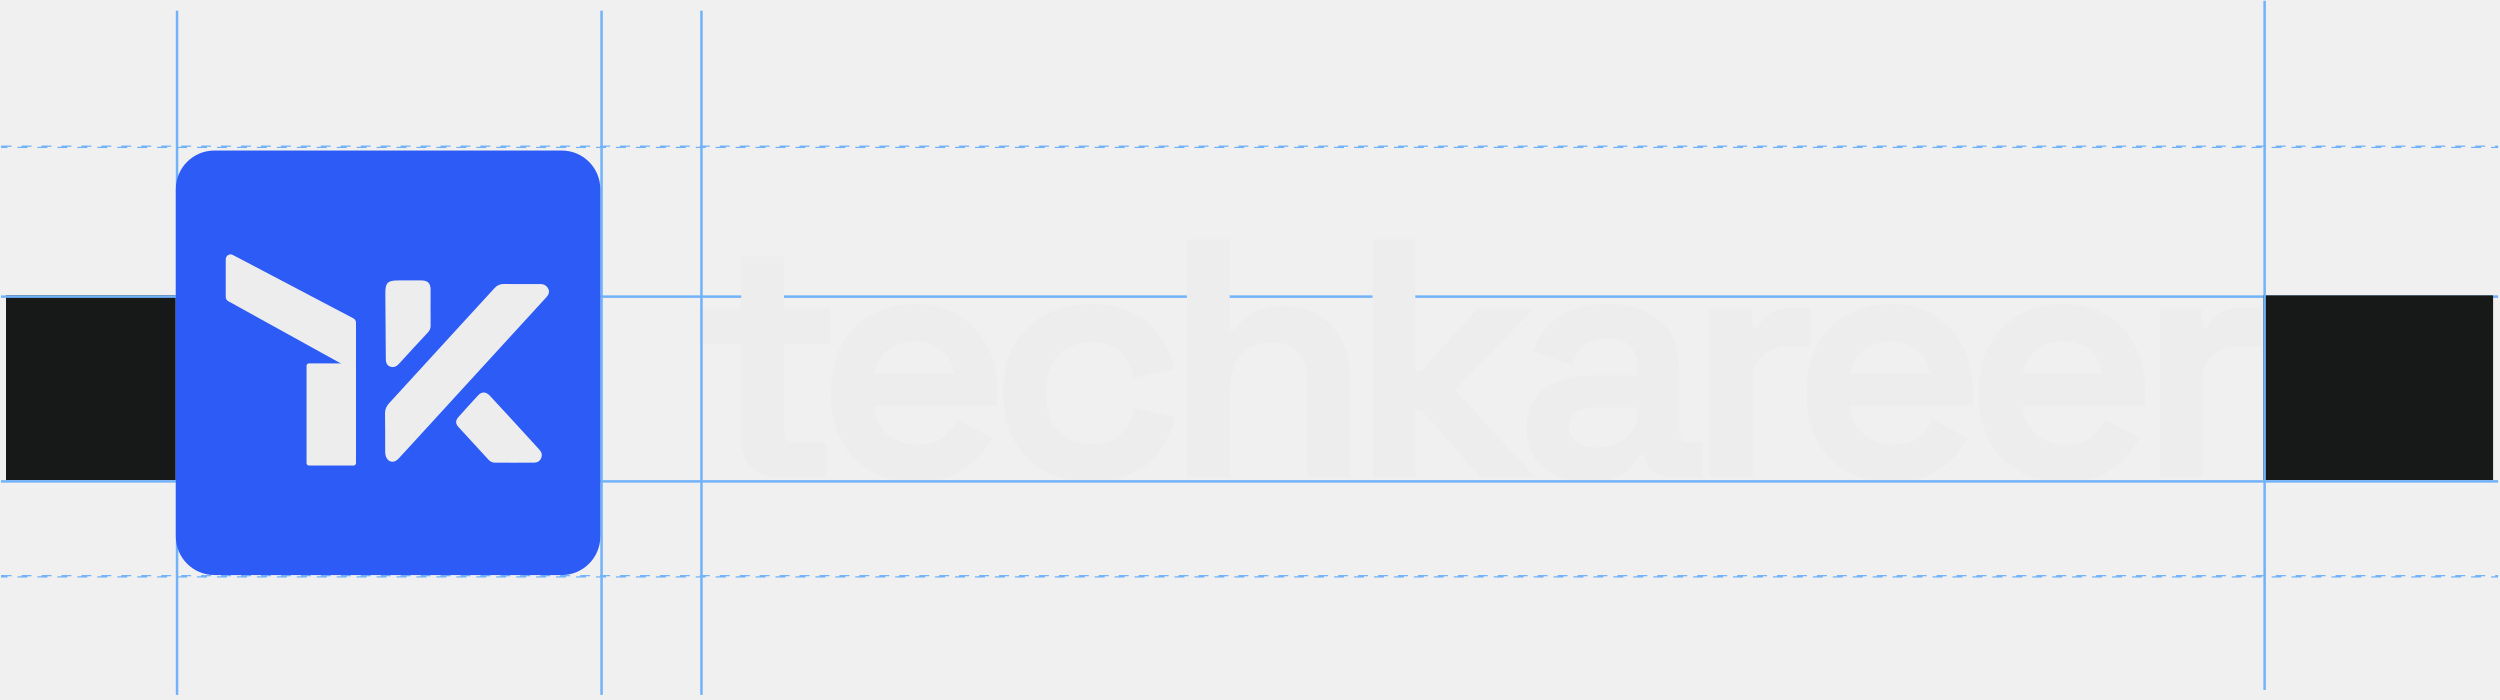
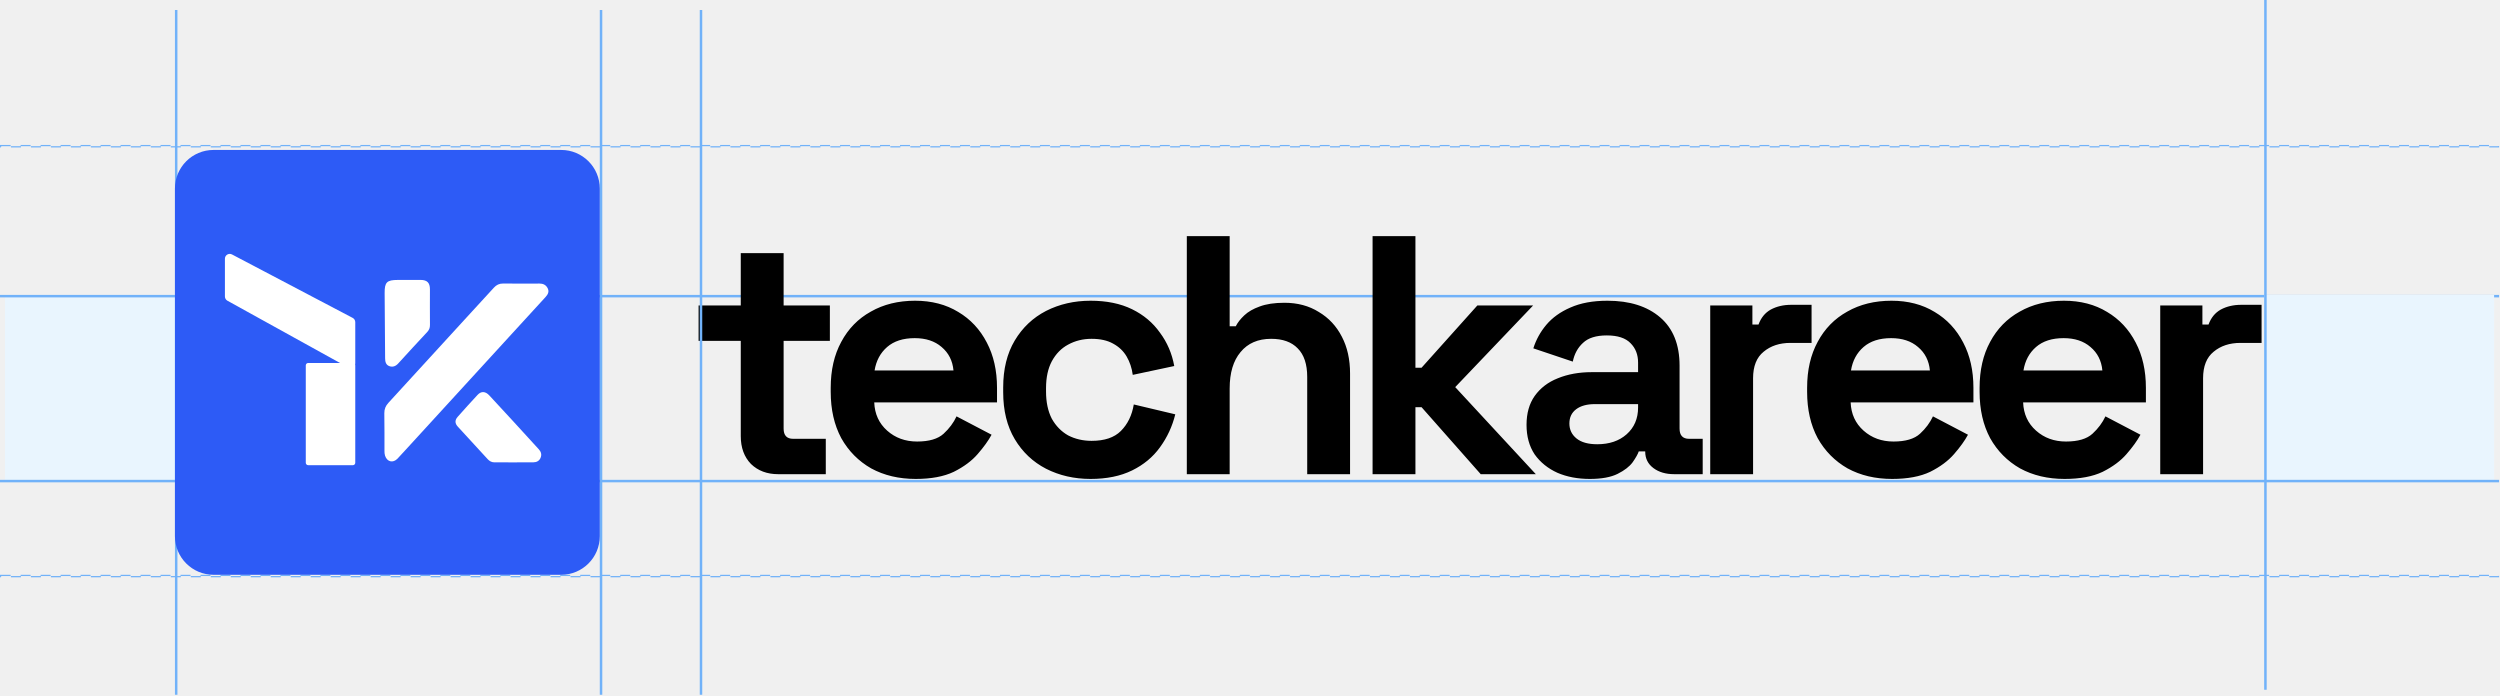
- <svg xmlns="http://www.w3.org/2000/svg" width="386" height="108" viewBox="0 0 386 108" fill="none">
-   <rect x="0.928" y="45.605" width="26.217" height="28.531" fill="#171919" />
-   <rect x="0.156" y="45.604" width="385.549" height="0.386" fill="#71B2F9" />
-   <rect x="349.463" y="45.604" width="35.471" height="28.531" fill="#171919" />
-   <path d="M120.209 73.701C118.495 73.701 117.096 73.176 116.012 72.127C114.962 71.042 114.438 69.608 114.438 67.824V53.133H107.932V47.677H114.438V39.597H121.048V47.677H128.184V53.133H121.048V66.67C121.048 67.719 121.538 68.244 122.518 68.244H127.554V73.701H120.209ZM141.431 74.435C138.842 74.435 136.551 73.893 134.558 72.809C132.599 71.689 131.06 70.133 129.94 68.139C128.856 66.11 128.314 63.732 128.314 61.004V60.374C128.314 57.646 128.856 55.285 129.94 53.291C131.025 51.262 132.546 49.706 134.505 48.621C136.464 47.502 138.737 46.942 141.326 46.942C143.879 46.942 146.1 47.519 147.989 48.674C149.878 49.793 151.347 51.367 152.397 53.396C153.446 55.389 153.971 57.715 153.971 60.374V62.63H135.03C135.1 64.414 135.764 65.865 137.024 66.985C138.283 68.104 139.822 68.664 141.641 68.664C143.495 68.664 144.859 68.261 145.733 67.457C146.608 66.653 147.272 65.76 147.727 64.781L153.131 67.614C152.641 68.524 151.924 69.521 150.98 70.605C150.07 71.654 148.846 72.564 147.307 73.333C145.768 74.068 143.809 74.435 141.431 74.435ZM135.082 57.698H147.255C147.115 56.194 146.503 54.987 145.418 54.078C144.369 53.168 142.987 52.714 141.273 52.714C139.49 52.714 138.073 53.168 137.024 54.078C135.974 54.987 135.327 56.194 135.082 57.698ZM168.407 74.435C165.888 74.435 163.597 73.91 161.534 72.861C159.505 71.812 157.896 70.29 156.707 68.296C155.517 66.303 154.923 63.889 154.923 61.056V60.321C154.923 57.488 155.517 55.075 156.707 53.081C157.896 51.087 159.505 49.566 161.534 48.516C163.597 47.467 165.888 46.942 168.407 46.942C170.89 46.942 173.024 47.379 174.808 48.254C176.592 49.128 178.026 50.335 179.11 51.874C180.23 53.378 180.964 55.092 181.314 57.016L174.913 58.38C174.773 57.331 174.458 56.386 173.968 55.547C173.479 54.707 172.779 54.043 171.87 53.553C170.995 53.063 169.893 52.819 168.564 52.819C167.235 52.819 166.028 53.116 164.944 53.711C163.895 54.27 163.055 55.127 162.426 56.281C161.831 57.401 161.534 58.782 161.534 60.426V60.951C161.534 62.595 161.831 63.994 162.426 65.148C163.055 66.268 163.895 67.125 164.944 67.719C166.028 68.279 167.235 68.559 168.564 68.559C170.558 68.559 172.062 68.052 173.077 67.037C174.126 65.988 174.79 64.624 175.07 62.945L181.471 64.466C181.017 66.32 180.23 68.017 179.11 69.556C178.026 71.06 176.592 72.249 174.808 73.124C173.024 73.998 170.89 74.435 168.407 74.435ZM183.252 73.701V36.973H189.863V50.877H190.807C191.087 50.318 191.524 49.758 192.119 49.198C192.714 48.639 193.501 48.184 194.48 47.834C195.494 47.449 196.771 47.257 198.31 47.257C200.339 47.257 202.105 47.729 203.609 48.674C205.148 49.583 206.338 50.86 207.177 52.504C208.017 54.113 208.436 56.002 208.436 58.17V73.701H201.825V58.695C201.825 56.736 201.336 55.267 200.356 54.288C199.412 53.308 198.048 52.819 196.264 52.819C194.235 52.819 192.661 53.501 191.542 54.865C190.422 56.194 189.863 58.065 189.863 60.479V73.701H183.252ZM211.91 73.701V36.973H218.521V57.278H219.466L228.07 47.677H236.675L224.66 60.269L237.095 73.701H228.595L219.466 63.364H218.521V73.701H211.91ZM245.421 74.435C243.567 74.435 241.905 74.12 240.436 73.491C238.967 72.826 237.795 71.882 236.921 70.657C236.081 69.398 235.662 67.877 235.662 66.093C235.662 64.309 236.081 62.822 236.921 61.633C237.795 60.409 238.985 59.499 240.489 58.905C242.028 58.275 243.777 57.96 245.735 57.96H252.871V56.491C252.871 55.267 252.486 54.27 251.717 53.501C250.947 52.696 249.723 52.294 248.044 52.294C246.4 52.294 245.176 52.679 244.371 53.448C243.567 54.183 243.042 55.145 242.797 56.334L236.711 54.288C237.131 52.959 237.795 51.752 238.705 50.667C239.649 49.548 240.891 48.656 242.43 47.992C244.004 47.292 245.91 46.942 248.149 46.942C251.577 46.942 254.288 47.799 256.281 49.513C258.275 51.227 259.272 53.711 259.272 56.964V66.67C259.272 67.719 259.762 68.244 260.741 68.244H262.84V73.701H258.433C257.138 73.701 256.071 73.386 255.232 72.756C254.393 72.127 253.973 71.287 253.973 70.238V70.185H252.976C252.836 70.605 252.521 71.165 252.031 71.864C251.542 72.529 250.772 73.124 249.723 73.648C248.674 74.173 247.239 74.435 245.421 74.435ZM246.575 69.084C248.429 69.084 249.933 68.576 251.087 67.562C252.276 66.513 252.871 65.131 252.871 63.417V62.892H246.208C244.983 62.892 244.021 63.155 243.322 63.679C242.622 64.204 242.273 64.939 242.273 65.883C242.273 66.827 242.64 67.597 243.374 68.192C244.109 68.786 245.176 69.084 246.575 69.084ZM264.001 73.701V47.677H270.507V50.615H271.451C271.836 49.566 272.465 48.796 273.34 48.306C274.249 47.817 275.299 47.572 276.488 47.572H279.636V53.448H276.383C274.704 53.448 273.322 53.903 272.238 54.812C271.154 55.687 270.612 57.051 270.612 58.905V73.701H264.001ZM292.066 74.435C289.477 74.435 287.186 73.893 285.193 72.809C283.234 71.689 281.695 70.133 280.575 68.139C279.491 66.11 278.949 63.732 278.949 61.004V60.374C278.949 57.646 279.491 55.285 280.575 53.291C281.66 51.262 283.181 49.706 285.14 48.621C287.099 47.502 289.372 46.942 291.961 46.942C294.514 46.942 296.735 47.519 298.624 48.674C300.513 49.793 301.982 51.367 303.032 53.396C304.081 55.389 304.606 57.715 304.606 60.374V62.63H285.665C285.735 64.414 286.399 65.865 287.659 66.985C288.918 68.104 290.457 68.664 292.276 68.664C294.13 68.664 295.494 68.261 296.368 67.457C297.243 66.653 297.907 65.76 298.362 64.781L303.766 67.614C303.276 68.524 302.559 69.521 301.615 70.605C300.705 71.654 299.481 72.564 297.942 73.333C296.403 74.068 294.444 74.435 292.066 74.435ZM285.717 57.698H297.89C297.75 56.194 297.138 54.987 296.053 54.078C295.004 53.168 293.622 52.714 291.908 52.714C290.125 52.714 288.708 53.168 287.659 54.078C286.609 54.987 285.962 56.194 285.717 57.698ZM318.675 74.435C316.086 74.435 313.795 73.893 311.801 72.809C309.843 71.689 308.304 70.133 307.184 68.139C306.1 66.11 305.558 63.732 305.558 61.004V60.374C305.558 57.646 306.1 55.285 307.184 53.291C308.269 51.262 309.79 49.706 311.749 48.621C313.708 47.502 315.981 46.942 318.57 46.942C321.123 46.942 323.344 47.519 325.233 48.674C327.122 49.793 328.591 51.367 329.64 53.396C330.69 55.389 331.214 57.715 331.214 60.374V62.63H312.274C312.344 64.414 313.008 65.865 314.267 66.985C315.527 68.104 317.066 68.664 318.885 68.664C320.738 68.664 322.103 68.261 322.977 67.457C323.851 66.653 324.516 65.76 324.971 64.781L330.375 67.614C329.885 68.524 329.168 69.521 328.224 70.605C327.314 71.654 326.09 72.564 324.551 73.333C323.012 74.068 321.053 74.435 318.675 74.435ZM312.326 57.698H324.499C324.359 56.194 323.746 54.987 322.662 54.078C321.613 53.168 320.231 52.714 318.517 52.714C316.733 52.714 315.317 53.168 314.267 54.078C313.218 54.987 312.571 56.194 312.326 57.698ZM333.426 73.701V47.677H339.932V50.615H340.876C341.261 49.566 341.891 48.796 342.765 48.306C343.674 47.817 344.724 47.572 345.913 47.572H349.061V53.448H345.808C344.129 53.448 342.748 53.903 341.663 54.812C340.579 55.687 340.037 57.051 340.037 58.905V73.701H333.426Z" fill="#EDEDED" />
-   <rect x="27.145" y="1.652" width="0.386" height="105.641" fill="#71B2F9" />
-   <rect x="92.689" y="1.652" width="0.386" height="105.641" fill="#71B2F9" />
-   <rect x="108.11" y="1.652" width="0.386" height="105.641" fill="#71B2F9" />
-   <rect x="349.463" y="0.109" width="0.386" height="106.412" fill="#71B2F9" />
-   <rect x="0.253" y="22.568" width="385.356" height="0.193" stroke="#71B2F9" stroke-width="0.193" stroke-dasharray="1.54 1.54" />
-   <rect x="0.253" y="88.882" width="385.356" height="0.193" stroke="#71B2F9" stroke-width="0.193" stroke-dasharray="1.54 1.54" />
-   <rect x="0.156" y="74.135" width="385.549" height="0.386" fill="#71B2F9" />
-   <rect x="27.145" y="23.242" width="65.544" height="65.544" rx="5.958" fill="#2D5BF6" />
-   <path d="M34.855 40.024C34.855 39.463 35.451 39.104 35.947 39.364L54.567 49.155C54.812 49.283 54.965 49.537 54.965 49.814L54.965 56.148C54.965 56.715 54.357 57.074 53.86 56.8L35.24 46.501C35.003 46.37 34.855 46.12 34.855 45.849L34.855 40.024Z" fill="#EDEDED" />
-   <rect x="47.331" y="56.107" width="7.634" height="15.77" rx="0.372" fill="#EDEDED" />
-   <path d="M71.825 49.423C73.352 47.757 74.855 46.125 76.353 44.488C76.738 44.066 77.181 43.843 77.773 43.85C79.645 43.871 81.517 43.863 83.39 43.856C83.916 43.854 84.33 44.035 84.602 44.493C84.939 45.06 84.708 45.513 84.313 45.943C82.551 47.861 80.794 49.783 79.035 51.704C74.138 57.054 67.757 64.024 62.858 69.374C62.402 69.872 61.952 70.376 61.484 70.863C60.782 71.595 59.87 71.373 59.558 70.406C59.479 70.162 59.47 69.915 59.469 69.663C59.467 67.733 59.48 65.803 59.448 63.873C59.437 63.227 59.646 62.727 60.075 62.26C63.495 58.537 68.387 53.184 71.825 49.423Z" fill="#EDEDED" />
-   <path d="M79.319 65.091C80.66 66.558 81.974 67.996 83.288 69.434C83.645 69.825 83.76 70.263 83.541 70.762C83.338 71.225 82.935 71.426 82.476 71.431C80.451 71.451 78.425 71.442 76.4 71.436C75.992 71.435 75.658 71.237 75.388 70.944C73.845 69.271 72.3 67.601 70.772 65.915C70.314 65.411 70.317 64.921 70.768 64.411C71.778 63.27 72.8 62.14 73.837 61.025C74.397 60.424 75.046 60.467 75.641 61.109C76.86 62.424 78.074 63.743 79.319 65.091Z" fill="#EDEDED" />
-   <path d="M61.928 43.296C63.008 43.295 64.03 43.287 65.053 43.294C66.06 43.301 66.485 43.741 66.484 44.747C66.482 46.579 66.47 48.412 66.488 50.244C66.492 50.682 66.364 51.009 66.065 51.329C64.564 52.934 63.076 54.553 61.597 56.178C61.202 56.612 60.736 56.795 60.199 56.587C59.68 56.387 59.574 55.901 59.57 55.39C59.546 52.034 59.519 48.679 59.496 45.323C59.485 43.646 59.834 43.301 61.523 43.297C61.639 43.297 61.755 43.297 61.928 43.296Z" fill="#EDEDED" />
+ <svg xmlns="http://www.w3.org/2000/svg" width="748" height="208" viewBox="0 0 748 208" fill="none">
+   <rect x="1.496" y="88.233" width="50.846" height="55.332" fill="#E9F5FE" />
+   <rect y="88.233" width="747.731" height="0.748" fill="#71B2F9" />
+   <rect x="677.443" y="88.233" width="68.792" height="55.332" fill="#E9F5FE" />
+   <path d="M232.83 141.874C229.506 141.874 226.792 140.856 224.689 138.821C222.654 136.718 221.637 133.937 221.637 130.477V101.986H209.019V91.403H221.637V75.733H234.458V91.403H248.297V101.986H234.458V128.239C234.458 130.274 235.408 131.291 237.307 131.291H247.076V141.874H232.83ZM273.987 143.298C268.968 143.298 264.524 142.247 260.658 140.144C256.859 137.973 253.874 134.955 251.703 131.088C249.6 127.153 248.549 122.54 248.549 117.249V116.028C248.549 110.737 249.6 106.158 251.703 102.291C253.806 98.357 256.757 95.338 260.556 93.235C264.355 91.064 268.764 89.979 273.784 89.979C278.736 89.979 283.044 91.098 286.707 93.337C290.37 95.507 293.219 98.56 295.254 102.495C297.289 106.361 298.307 110.872 298.307 116.028V120.404H261.573C261.709 123.863 262.998 126.678 265.44 128.849C267.882 131.02 270.867 132.105 274.394 132.105C277.99 132.105 280.635 131.325 282.331 129.765C284.027 128.205 285.316 126.475 286.198 124.576L296.679 130.07C295.729 131.834 294.338 133.767 292.507 135.87C290.743 137.905 288.369 139.669 285.384 141.162C282.399 142.586 278.6 143.298 273.987 143.298ZM261.675 110.839H285.282C285.011 107.922 283.824 105.581 281.721 103.817C279.686 102.054 277.006 101.172 273.682 101.172C270.223 101.172 267.475 102.054 265.44 103.817C263.405 105.581 262.15 107.922 261.675 110.839ZM326.305 143.298C321.42 143.298 316.977 142.281 312.975 140.246C309.04 138.211 305.92 135.26 303.613 131.393C301.307 127.526 300.154 122.846 300.154 117.351V115.926C300.154 110.432 301.307 105.751 303.613 101.884C305.92 98.017 309.04 95.067 312.975 93.031C316.977 90.996 321.42 89.979 326.305 89.979C331.121 89.979 335.259 90.827 338.719 92.523C342.179 94.219 344.96 96.559 347.063 99.544C349.234 102.461 350.658 105.785 351.336 109.516L338.922 112.161C338.651 110.126 338.04 108.295 337.091 106.667C336.141 105.039 334.784 103.75 333.021 102.8C331.325 101.85 329.188 101.375 326.61 101.375C324.032 101.375 321.692 101.952 319.589 103.105C317.554 104.191 315.926 105.853 314.705 108.091C313.551 110.262 312.975 112.942 312.975 116.13V117.147C312.975 120.336 313.551 123.049 314.705 125.288C315.926 127.459 317.554 129.121 319.589 130.274C321.692 131.359 324.032 131.902 326.61 131.902C330.477 131.902 333.394 130.918 335.361 128.951C337.396 126.916 338.685 124.27 339.228 121.014L351.642 123.965C350.76 127.56 349.234 130.85 347.063 133.835C344.96 136.752 342.179 139.059 338.719 140.755C335.259 142.451 331.121 143.298 326.305 143.298ZM355.095 141.874V70.645H367.916V97.61H369.748C370.29 96.525 371.138 95.44 372.292 94.354C373.445 93.269 374.971 92.387 376.871 91.709C378.838 90.962 381.314 90.589 384.299 90.589C388.233 90.589 391.659 91.505 394.576 93.337C397.561 95.1 399.867 97.576 401.495 100.765C403.123 103.885 403.938 107.548 403.938 111.754V141.874H391.116V112.772C391.116 108.973 390.167 106.124 388.267 104.224C386.436 102.325 383.79 101.375 380.33 101.375C376.396 101.375 373.343 102.698 371.172 105.344C369.002 107.922 367.916 111.551 367.916 116.232V141.874H355.095ZM410.675 141.874V70.645H423.496V110.025H425.328L442.015 91.403H458.703L435.401 115.825L459.517 141.874H443.033L425.328 121.828H423.496V141.874H410.675ZM475.665 143.298C472.069 143.298 468.847 142.688 465.998 141.467C463.149 140.178 460.876 138.346 459.18 135.972C457.552 133.53 456.738 130.579 456.738 127.119C456.738 123.66 457.552 120.777 459.18 118.47C460.876 116.096 463.183 114.332 466.1 113.179C469.084 111.958 472.476 111.347 476.275 111.347H490.114V108.498C490.114 106.124 489.368 104.191 487.875 102.698C486.383 101.138 484.008 100.358 480.752 100.358C477.564 100.358 475.19 101.104 473.629 102.596C472.069 104.021 471.052 105.886 470.577 108.193L458.773 104.224C459.587 101.647 460.876 99.306 462.64 97.203C464.472 95.033 466.88 93.303 469.865 92.014C472.917 90.657 476.614 89.979 480.956 89.979C487.604 89.979 492.861 91.641 496.728 94.965C500.595 98.289 502.528 103.105 502.528 109.414V128.239C502.528 130.274 503.478 131.291 505.377 131.291H509.447V141.874H500.9C498.39 141.874 496.321 141.263 494.693 140.042C493.065 138.821 492.251 137.193 492.251 135.158V135.056H490.317C490.046 135.87 489.435 136.956 488.486 138.312C487.536 139.601 486.044 140.755 484.008 141.772C481.973 142.79 479.192 143.298 475.665 143.298ZM477.903 132.919C481.499 132.919 484.416 131.936 486.654 129.969C488.961 127.933 490.114 125.254 490.114 121.93V120.912H477.191C474.817 120.912 472.951 121.421 471.594 122.439C470.238 123.456 469.559 124.881 469.559 126.712C469.559 128.544 470.272 130.036 471.696 131.19C473.121 132.343 475.19 132.919 477.903 132.919ZM511.699 141.874V91.403H524.316V97.102H526.148C526.894 95.067 528.115 93.574 529.811 92.624C531.575 91.675 533.61 91.2 535.916 91.2H542.022V102.596H535.713C532.457 102.596 529.777 103.478 527.674 105.242C525.571 106.938 524.52 109.584 524.52 113.179V141.874H511.699ZM566.128 143.298C561.108 143.298 556.665 142.247 552.798 140.144C548.999 137.973 546.014 134.955 543.844 131.088C541.741 127.153 540.689 122.54 540.689 117.249V116.028C540.689 110.737 541.741 106.158 543.844 102.291C545.947 98.357 548.898 95.338 552.696 93.235C556.495 91.064 560.905 89.979 565.925 89.979C570.877 89.979 575.184 91.098 578.847 93.337C582.511 95.507 585.36 98.56 587.395 102.495C589.43 106.361 590.448 110.872 590.448 116.028V120.404H553.714C553.85 123.863 555.139 126.678 557.581 128.849C560.023 131.02 563.008 132.105 566.535 132.105C570.13 132.105 572.776 131.325 574.472 129.765C576.168 128.205 577.457 126.475 578.339 124.576L588.819 130.07C587.87 131.834 586.479 133.767 584.648 135.87C582.884 137.905 580.509 139.669 577.525 141.162C574.54 142.586 570.741 143.298 566.128 143.298ZM553.816 110.839H577.423C577.152 107.922 575.964 105.581 573.861 103.817C571.826 102.054 569.147 101.172 565.823 101.172C562.363 101.172 559.616 102.054 557.581 103.817C555.546 105.581 554.291 107.922 553.816 110.839ZM617.733 143.298C612.713 143.298 608.27 142.247 604.403 140.144C600.604 137.973 597.619 134.955 595.449 131.088C593.346 127.153 592.294 122.54 592.294 117.249V116.028C592.294 110.737 593.346 106.158 595.449 102.291C597.552 98.357 600.503 95.338 604.301 93.235C608.1 91.064 612.51 89.979 617.53 89.979C622.482 89.979 626.789 91.098 630.452 93.337C634.116 95.507 636.965 98.56 639 102.495C641.035 106.361 642.053 110.872 642.053 116.028V120.404H605.319C605.455 123.863 606.743 126.678 609.186 128.849C611.628 131.02 614.613 132.105 618.14 132.105C621.735 132.105 624.381 131.325 626.077 129.765C627.773 128.205 629.062 126.475 629.944 124.576L640.424 130.07C639.475 131.834 638.084 133.767 636.252 135.87C634.489 137.905 632.114 139.669 629.13 141.162C626.145 142.586 622.346 143.298 617.733 143.298ZM605.421 110.839H629.028C628.757 107.922 627.569 105.581 625.466 103.817C623.431 102.054 620.752 101.172 617.428 101.172C613.968 101.172 611.221 102.054 609.186 103.817C607.151 105.581 605.896 107.922 605.421 110.839ZM646.341 141.874V91.403H658.959V97.102H660.791C661.537 95.067 662.758 93.574 664.454 92.624C666.218 91.675 668.253 91.2 670.559 91.2H676.664V102.596H670.356C667.099 102.596 664.42 103.478 662.317 105.242C660.214 106.938 659.162 109.584 659.162 113.179V141.874H646.341Z" fill="black" />
+   <rect x="52.341" y="2.991" width="0.748" height="204.879" fill="#71B2F9" />
+   <rect x="179.456" y="2.992" width="0.748" height="204.879" fill="#71B2F9" />
+   <rect x="209.365" y="2.992" width="0.748" height="204.879" fill="#71B2F9" />
+   <rect x="677.443" y="0" width="0.748" height="206.375" fill="#71B2F9" />
+   <rect x="0.187" y="43.556" width="747.357" height="0.374" stroke="#71B2F9" stroke-width="0.374" stroke-dasharray="2.99 2.99" />
+   <rect x="0.187" y="172.166" width="747.357" height="0.374" stroke="#71B2F9" stroke-width="0.374" stroke-dasharray="2.99 2.99" />
+   <rect y="143.565" width="747.731" height="0.748" fill="#71B2F9" />
+   <rect x="52.341" y="44.864" width="127.115" height="127.115" rx="11.556" fill="#2D5BF6" />
+   <path d="M67.296 77.409C67.296 76.323 68.451 75.625 69.413 76.131L105.525 95.118C106 95.368 106.297 95.86 106.297 96.396L106.297 108.68C106.297 109.781 105.116 110.477 104.153 109.944L68.041 89.972C67.582 89.717 67.296 89.233 67.296 88.707L67.296 77.409Z" fill="white" />
+   <rect x="91.49" y="108.602" width="14.806" height="30.584" rx="0.722" fill="white" />
+   <path d="M138.995 95.639C141.957 92.408 144.872 89.243 147.775 86.067C148.522 85.25 149.381 84.816 150.531 84.83C154.161 84.872 157.792 84.856 161.423 84.842C162.444 84.838 163.247 85.189 163.775 86.078C164.428 87.177 163.98 88.055 163.214 88.889C159.797 92.608 156.389 96.336 152.978 100.062C143.479 110.438 131.104 123.956 121.605 134.332C120.72 135.298 119.847 136.274 118.94 137.219C117.577 138.638 115.809 138.207 115.203 136.333C115.051 135.86 115.033 135.38 115.032 134.891C115.028 131.149 115.052 127.405 114.99 123.663C114.969 122.411 115.375 121.44 116.207 120.534C122.839 113.315 132.327 102.933 138.995 95.639Z" fill="white" />
+   <path d="M153.529 126.025C156.131 128.871 158.678 131.659 161.226 134.447C161.919 135.205 162.143 136.055 161.718 137.024C161.324 137.922 160.541 138.311 159.651 138.32C155.724 138.359 151.796 138.343 147.868 138.331C147.076 138.329 146.429 137.944 145.905 137.376C142.914 134.132 139.917 130.893 136.952 127.624C136.066 126.646 136.07 125.695 136.946 124.706C138.904 122.494 140.885 120.303 142.898 118.14C143.984 116.973 145.241 117.057 146.395 118.302C148.761 120.852 151.115 123.412 153.529 126.025Z" fill="white" />
+   <path d="M119.8 83.756C121.894 83.754 123.877 83.739 125.86 83.752C127.813 83.765 128.638 84.618 128.636 86.57C128.632 90.124 128.609 93.678 128.643 97.232C128.652 98.08 128.403 98.715 127.824 99.335C124.912 102.448 122.027 105.587 119.157 108.739C118.391 109.581 117.488 109.936 116.447 109.533C115.44 109.144 115.234 108.201 115.227 107.211C115.18 100.703 115.128 94.195 115.084 87.688C115.062 84.435 115.738 83.766 119.015 83.759C119.24 83.758 119.464 83.757 119.8 83.756Z" fill="white" />
</svg>
